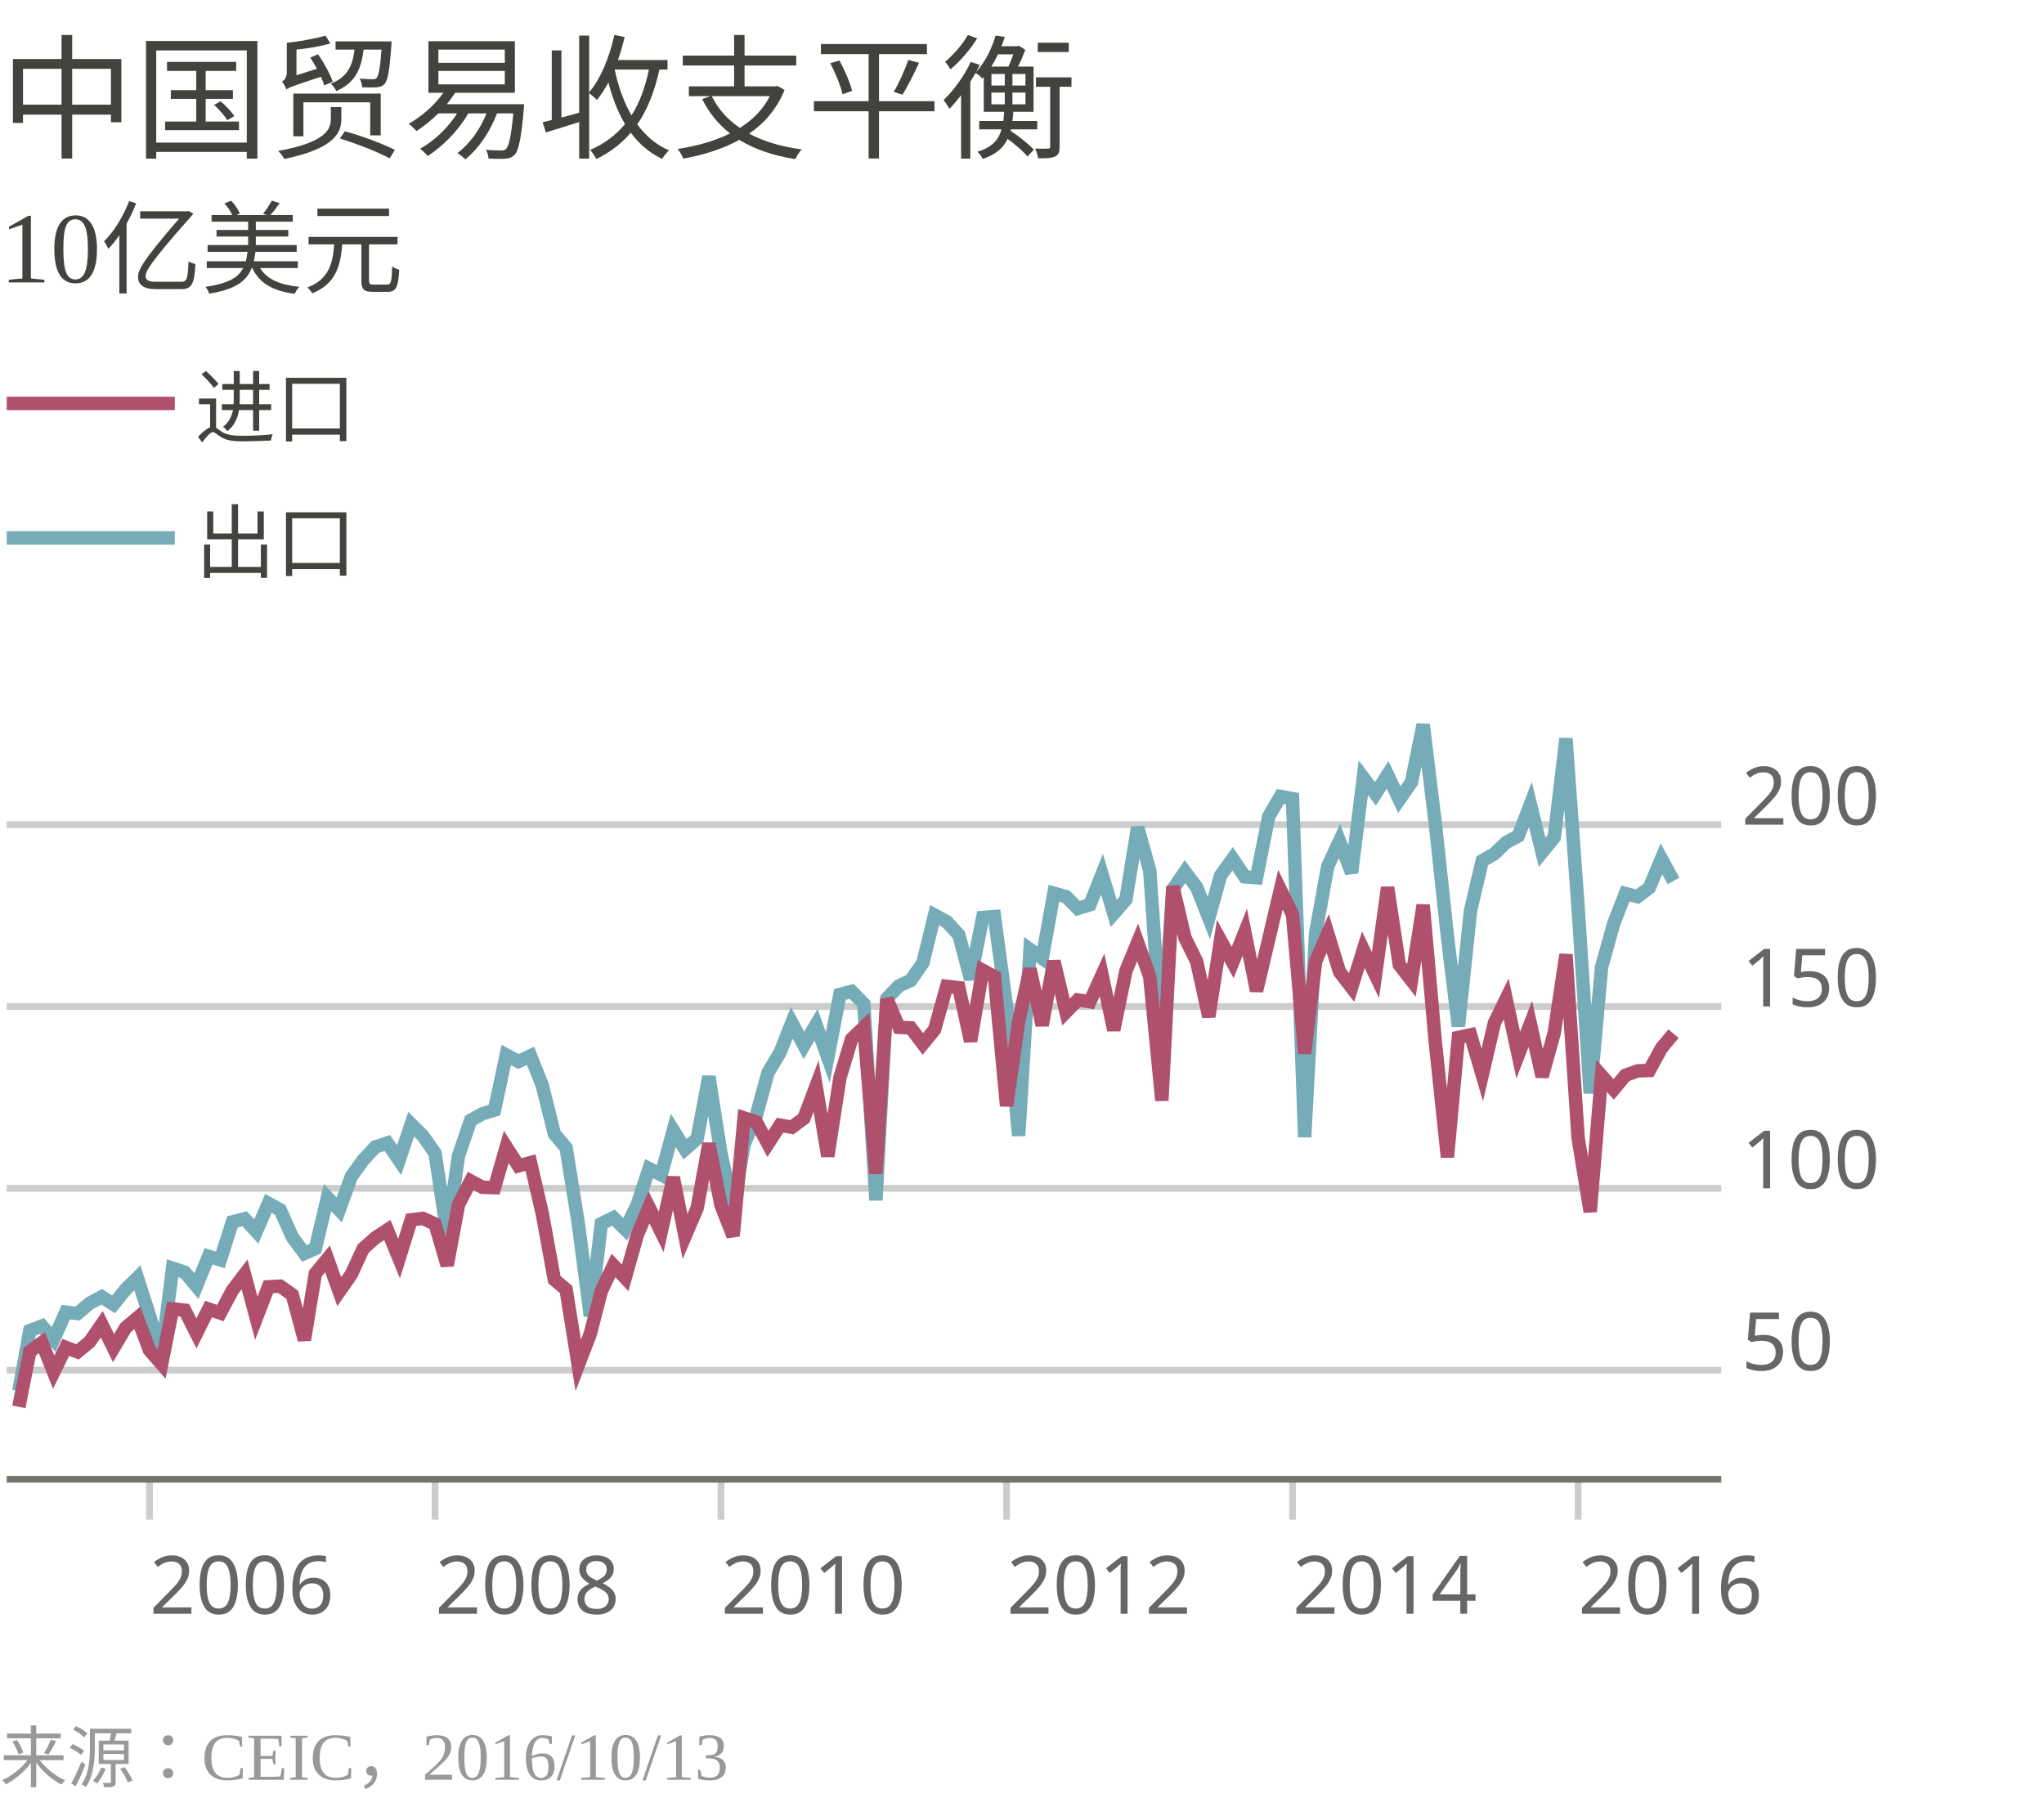
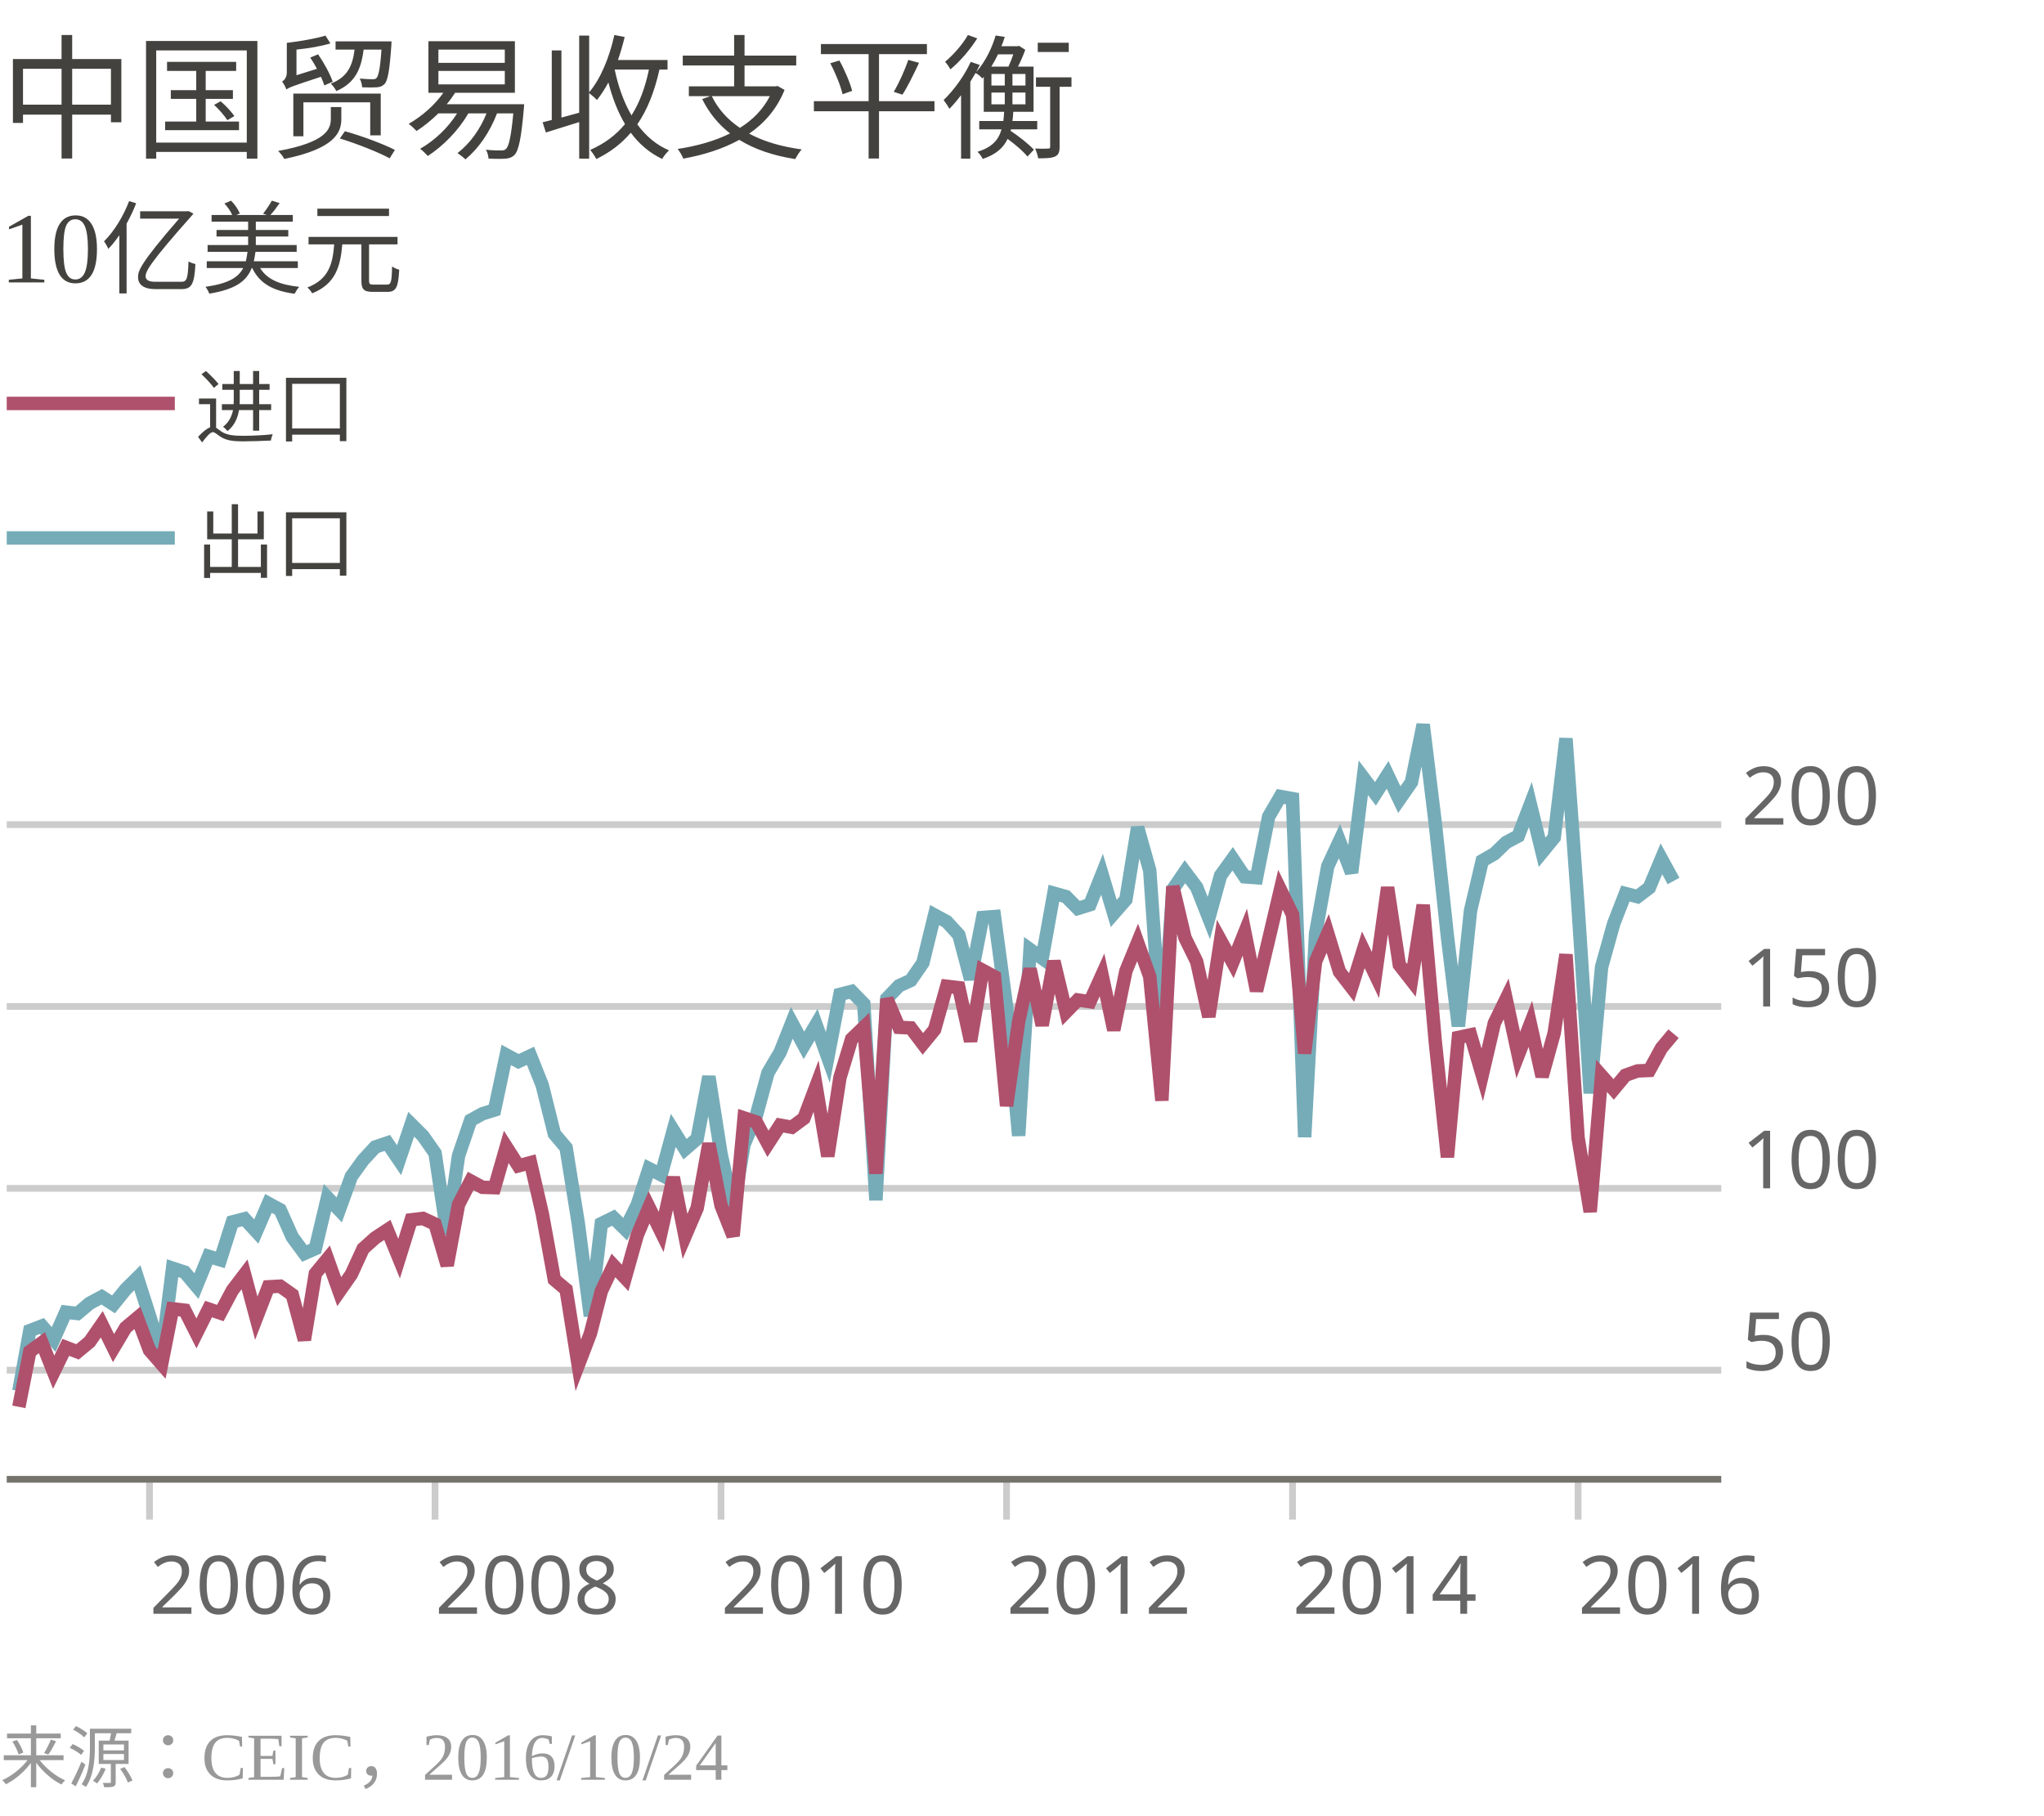
<svg xmlns="http://www.w3.org/2000/svg" viewBox="0 0 304 270">
  <text class="chart-title" fill="#43423e" font-size="20" y="22">中国贸易收支平衡</text>
  <text class="chart-subtitle" fill="#43423e" font-size="15" y="42">10亿美元</text>
-   <text class="chart-source" font-size="10" fill-opacity="0.4" y="265">来源：CEIC，2016/10/13</text>
+   <text class="chart-source" font-size="10" fill-opacity="0.4" y="265">来源：CEIC，2016/10/24</text>
  <g transform="translate(1,100)">
    <g transform="translate(0,120)" class="x axis">
      <g class="tick" style="" transform="translate(21.23546,0)">
        <line y2="6" x2="0" fill="none" stroke="#000" stroke-opacity="0.2" />
        <text dy="0" style="" y="20" x="0" font-family="MetricWeb,sans-serif" fill-opacity="0.6" font-size="12" text-anchor="start">2006</text>
      </g>
      <g class="tick" style="" transform="translate(63.70637,0)">
        <line y2="6" x2="0" fill="none" stroke="#000" stroke-opacity="0.2" />
        <text dy="0" style="" y="20" x="0" font-family="MetricWeb,sans-serif" fill-opacity="0.6" font-size="12" text-anchor="start">2008</text>
      </g>
      <g class="tick" style="" transform="translate(106.2355,0)">
        <line y2="6" x2="0" fill="none" stroke="#000" stroke-opacity="0.2" />
        <text dy="0" style="" y="20" x="0" font-family="MetricWeb,sans-serif" fill-opacity="0.6" font-size="12" text-anchor="start">2010</text>
      </g>
      <g class="tick" style="" transform="translate(148.7064,0)">
        <line y2="6" x2="0" fill="none" stroke="#000" stroke-opacity="0.2" />
        <text dy="0" style="" y="20" x="0" font-family="MetricWeb,sans-serif" fill-opacity="0.6" font-size="12" text-anchor="start">2012</text>
      </g>
      <g class="tick" style="" transform="translate(191.2355,0)">
        <line y2="6" x2="0" fill="none" stroke="#000" stroke-opacity="0.2" />
        <text dy="0" style="" y="20" x="0" font-family="MetricWeb,sans-serif" fill-opacity="0.6" font-size="12" text-anchor="start">2014</text>
      </g>
      <g class="tick" style="" transform="translate(233.7064,0)">
        <line y2="6" x2="0" fill="none" stroke="#000" stroke-opacity="0.2" />
        <text dy="0" style="" y="20" x="0" font-family="MetricWeb,sans-serif" fill-opacity="0.6" font-size="12" text-anchor="start">2016</text>
      </g>
      <path class="domain" d="M0,0V0H255V0" fill="none" stroke="#74736c" />
    </g>
    <g transform="translate(255,0)" class="y axis">
      <g class="tick" style="" transform="translate(0,103.7727)">
        <line x2="-255" y2="0" fill="none" stroke="#000" stroke-opacity="0.2" />
        <text dy="0" style="text-anchor: start;" x="3" y="0" font-family="MetricWeb,sans-serif" fill-opacity="0.6" font-size="12">50</text>
      </g>
      <g class="tick" style="" transform="translate(0,76.72727)">
        <line x2="-255" y2="0" fill="none" stroke="#000" stroke-opacity="0.2" />
        <text dy="0" style="text-anchor: start;" x="3" y="0" font-family="MetricWeb,sans-serif" fill-opacity="0.6" font-size="12">100</text>
      </g>
      <g class="tick" style="" transform="translate(0,49.68182)">
        <line x2="-255" y2="0" fill="none" stroke="#000" stroke-opacity="0.2" />
        <text dy="0" style="text-anchor: start;" x="3" y="0" font-family="MetricWeb,sans-serif" fill-opacity="0.6" font-size="12">150</text>
      </g>
      <g class="tick" style="" transform="translate(0,22.63636)">
        <line x2="-255" y2="0" fill="none" stroke="#000" stroke-opacity="0.2" />
        <text dy="0" style="text-anchor: start;" x="3" y="0" font-family="MetricWeb,sans-serif" fill-opacity="0.6" font-size="12">200</text>
      </g>
      <path class="domain" d="M-255,1H0V120H-255" fill="none" stroke="#000" stroke-opacity="0" />
    </g>
    <g class="chart-key" transform="translate(0,-35)">
      <g class="key-element" transform="translate(0,0)">
        <text x="28" font-size="12" fill="#43423e">进口</text>
        <line x1="0" x2="25" y1="-5" y2="-5" stroke-width="2" fill="none" stroke="#af516c" />
      </g>
      <g class="key-element" transform="translate(0,20)">
        <text x="28" font-size="12" fill="#43423e">出口</text>
        <line x1="0" x2="25" y1="-5" y2="-5" stroke-width="2" fill="none" stroke="#76acb8" />
      </g>
    </g>
    <g>
-       <path d="M1.804,106.871L3.433,97.894L5.236,97.2L6.982,99.214L8.785,95.14L10.53,95.343L12.334,93.82L14.138,92.854L15.883,93.987L17.687,91.755L19.432,90.027L21.235,95.665L23.039,101.551L24.668,88.602L26.472,89.196L28.217,91.27L30.021,86.836L31.766,87.363L33.569,81.722L35.373,81.255L37.118,83.149L38.922,78.97L40.667,79.922L42.471,83.965L44.274,86.412L45.903,85.693L47.707,78.107L49.452,79.938L51.256,74.96L53.001,72.538L54.805,70.585L56.608,69.976L58.354,72.549L60.157,67.196L61.903,68.93L63.706,71.505L65.51,83.56L67.197,71.879L69.001,66.608L70.746,65.641L72.55,65.08L74.295,56.889L76.099,57.864L77.902,57.019L79.648,61.405L81.451,68.621L83.196,70.692L85,81.891L86.804,95.716L88.433,81.979L90.236,81.09L91.982,82.808L93.785,79.155L95.53,73.795L97.334,74.722L99.138,68.106L100.883,70.906L102.687,69.342L104.432,60.108L106.235,71.602L108.039,79.69L109.668,70.176L111.472,65.952L113.217,59.549L115.021,56.5L116.766,52.105L118.569,55.468L120.373,52.394L122.118,57.265L123.922,47.883L125.667,47.438L127.471,49.285L129.274,78.493L130.903,48.492L132.707,46.607L134.452,45.81L136.256,43.201L138.001,36.09L139.805,37.07L141.608,39.041L143.354,45.63L145.157,36.449L146.903,36.312L148.706,49.715L150.51,68.9L152.197,41.212L154.001,42.514L155.746,32.837L157.55,33.344L159.295,35.11L161.099,34.551L162.902,30.02L164.648,35.85L166.451,33.789L168.196,23.053L170,29.47L171.804,55.433L173.433,32.27L175.236,29.635L176.982,31.958L178.785,36.529L180.53,30.214L182.334,27.716L184.138,30.401L185.883,30.531L187.687,21.444L189.432,18.448L191.235,18.779L193.039,69.104L194.668,38.805L196.472,28.835L198.217,25.085L200.021,29.783L201.766,15.663L203.569,18.057L205.373,15.233L207.118,18.922L208.922,16.329L210.667,7.755L212.471,22.497L214.274,39.301L215.903,52.62L217.707,35.439L219.452,28.014L221.256,26.977L223.001,25.289L224.805,24.33L226.608,19.632L228.354,26.75L230.157,24.549L231.903,9.826L233.706,34.977L235.51,62.585L237.197,43.833L239.001,37.372L240.746,32.882L242.55,33.355L244.295,32.025L246.099,27.725L247.902,31.016" stroke-width="2" fill="none" stroke="#76acb8" />
+       <path d="M1.804,106.871L3.433,97.894L5.236,97.2L6.982,99.214L8.785,95.14L10.53,95.343L12.334,93.82L14.138,92.854L15.883,93.987L17.687,91.755L19.432,90.027L21.235,95.665L23.039,101.551L24.668,88.602L26.472,89.196L28.217,91.27L30.021,86.836L31.766,87.363L33.569,81.722L35.373,81.255L37.118,83.149L38.922,78.97L40.667,79.922L42.471,83.965L44.274,86.412L45.903,85.693L47.707,78.107L49.452,79.938L51.256,74.96L53.001,72.538L54.805,70.585L56.608,69.976L58.354,72.549L60.157,67.196L61.903,68.93L63.706,71.505L65.51,83.56L67.197,71.879L69.001,66.608L70.746,65.641L72.55,65.08L74.295,56.889L76.099,57.864L77.902,57.019L79.648,61.405L81.451,68.621L83.196,70.692L85,81.891L86.804,95.716L88.433,81.979L90.236,81.09L91.982,82.808L93.785,79.155L95.53,73.795L97.334,74.722L99.138,68.106L100.883,70.906L102.687,69.342L104.432,60.108L106.235,71.602L108.039,79.69L109.668,70.176L111.472,65.952L113.217,59.549L115.021,56.5L116.766,52.105L118.569,55.468L120.373,52.394L122.118,57.265L123.922,47.883L125.667,47.438L127.471,49.285L129.274,78.493L130.903,48.492L132.707,46.607L134.452,45.81L136.256,43.201L138.001,36.09L139.805,37.07L141.608,39.041L143.354,45.63L145.157,36.449L146.903,36.312L148.706,49.715L150.51,68.9L152.197,41.212L154.001,42.514L155.746,32.837L157.55,33.344L159.295,35.11L161.099,34.551L162.902,30.02L164.648,35.85L166.451,33.789L168.196,23.053L170,29.47L171.804,55.433L173.433,32.27L175.236,29.635L176.982,31.958L178.785,36.529L180.53,30.214L182.334,27.716L184.138,30.401L185.883,30.531L187.687,21.444L189.432,18.448L191.235,18.779L193.039,69.104L194.668,38.805L196.472,28.835L198.217,25.085L200.021,29.783L201.766,15.663L203.569,18.057L205.373,15.233L207.118,18.922L208.922,16.329L210.667,7.755L212.471,22.497L214.274,39.301L215.903,52.62L217.707,35.439L219.452,28.014L221.256,26.977L223.001,25.289L224.805,24.33L226.608,19.632L228.354,26.75L230.157,24.549L231.903,9.826L233.706,34.977L235.51,62.585L237.197,43.833L239.001,37.372L240.746,32.882L242.55,33.355L244.295,32.025L246.099,27.725L247.902,31.022" stroke-width="2" fill="none" stroke="#76acb8" />
      <path d="M1.804,109.227L3.433,100.995L5.236,99.683L6.982,104.076L8.785,100.375L10.53,101.047L12.334,99.55L14.138,96.945L15.883,100.486L17.687,97.451L19.432,95.986L21.235,100.798L23.039,102.862L24.668,94.655L26.472,94.853L28.217,98.304L30.021,94.681L31.766,95.273L33.569,91.889L35.373,89.524L37.118,96.039L38.922,91.372L40.667,91.279L42.471,92.555L44.274,99.262L45.903,89.41L47.707,87.219L49.452,92.094L51.256,89.515L53.001,85.713L54.805,84.094L56.608,82.911L58.354,87.181L60.157,81.412L61.903,81.201L63.706,82.042L65.51,88.188L67.197,79.131L69.001,75.63L70.746,76.572L72.55,76.629L74.295,70.563L76.099,73.386L77.902,72.906L79.648,80.466L81.451,90.305L83.196,91.777L85,103.046L86.804,98.335L88.433,92.019L90.236,88.195L91.982,90.05L93.785,83.664L95.53,79.545L97.334,83.221L99.138,75.101L100.883,83.881L102.687,79.67L104.432,70.077L106.235,79.266L108.039,83.808L109.668,66.262L111.472,66.861L113.217,70.113L115.021,67.33L116.766,67.646L118.569,66.306L120.373,61.522L122.118,71.949L123.922,60.264L125.667,54.513L127.471,52.779L129.274,74.541L130.903,48.567L132.707,52.785L134.452,52.868L136.256,55.249L138.001,53.12L139.805,46.676L141.608,46.891L143.354,54.843L145.157,44.307L146.903,45.248L148.706,64.47L150.51,51.87L152.197,44.105L154.001,52.481L155.746,42.952L157.55,50.503L159.295,48.712L161.099,48.972L162.902,44.986L164.648,53.185L166.451,44.409L168.196,40.156L170,45.236L171.804,63.669L173.433,31.825L175.236,39.459L176.982,43.006L178.785,51.201L180.53,39.852L182.334,43.142L184.138,38.627L185.883,47.357L187.687,39.727L189.432,32.318L191.235,36.017L193.039,56.669L194.668,42.972L196.472,38.816L198.217,44.515L200.021,46.856L201.766,41.249L203.569,45.014L205.373,31.981L207.118,43.482L208.922,45.795L210.667,34.59L212.471,54.969L214.274,72.091L215.903,54.286L217.707,53.903L219.452,59.856L221.256,52.15L223.001,48.561L224.805,56.915L226.608,52.271L228.354,60.093L230.157,53.62L231.903,41.95L233.706,69.209L235.51,80.215L237.197,59.983L239.001,62.014L240.746,59.914L242.55,59.269L244.295,59.194L246.099,55.879L247.902,53.728" stroke-width="2" fill="none" stroke="#af516c" />
    </g>
  </g>
</svg>
